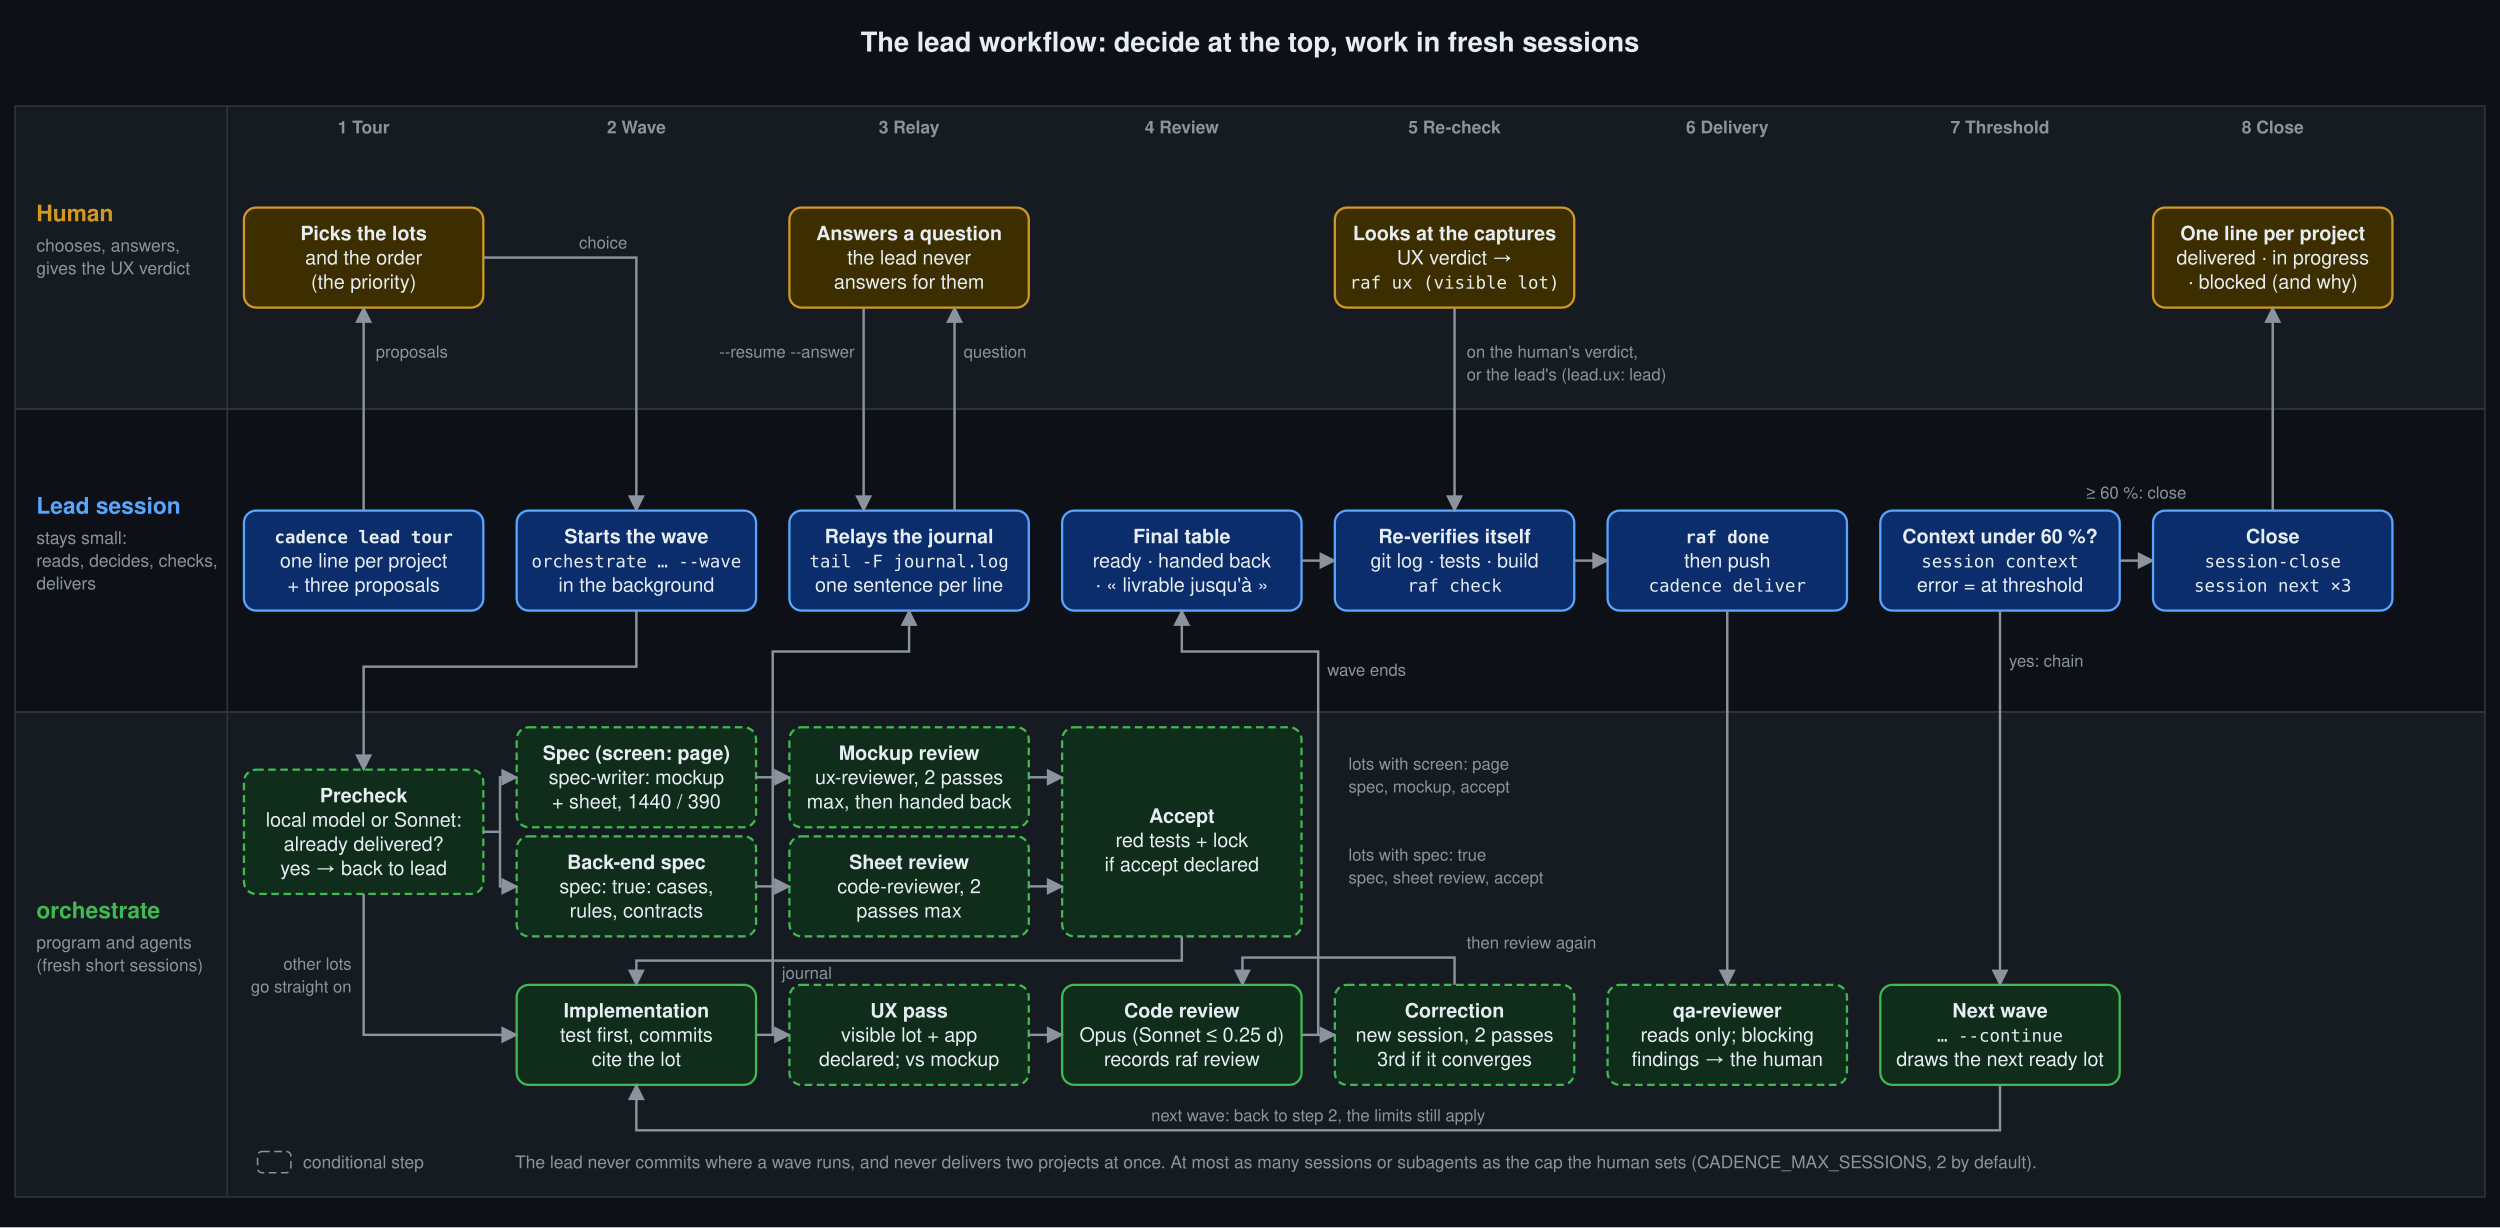
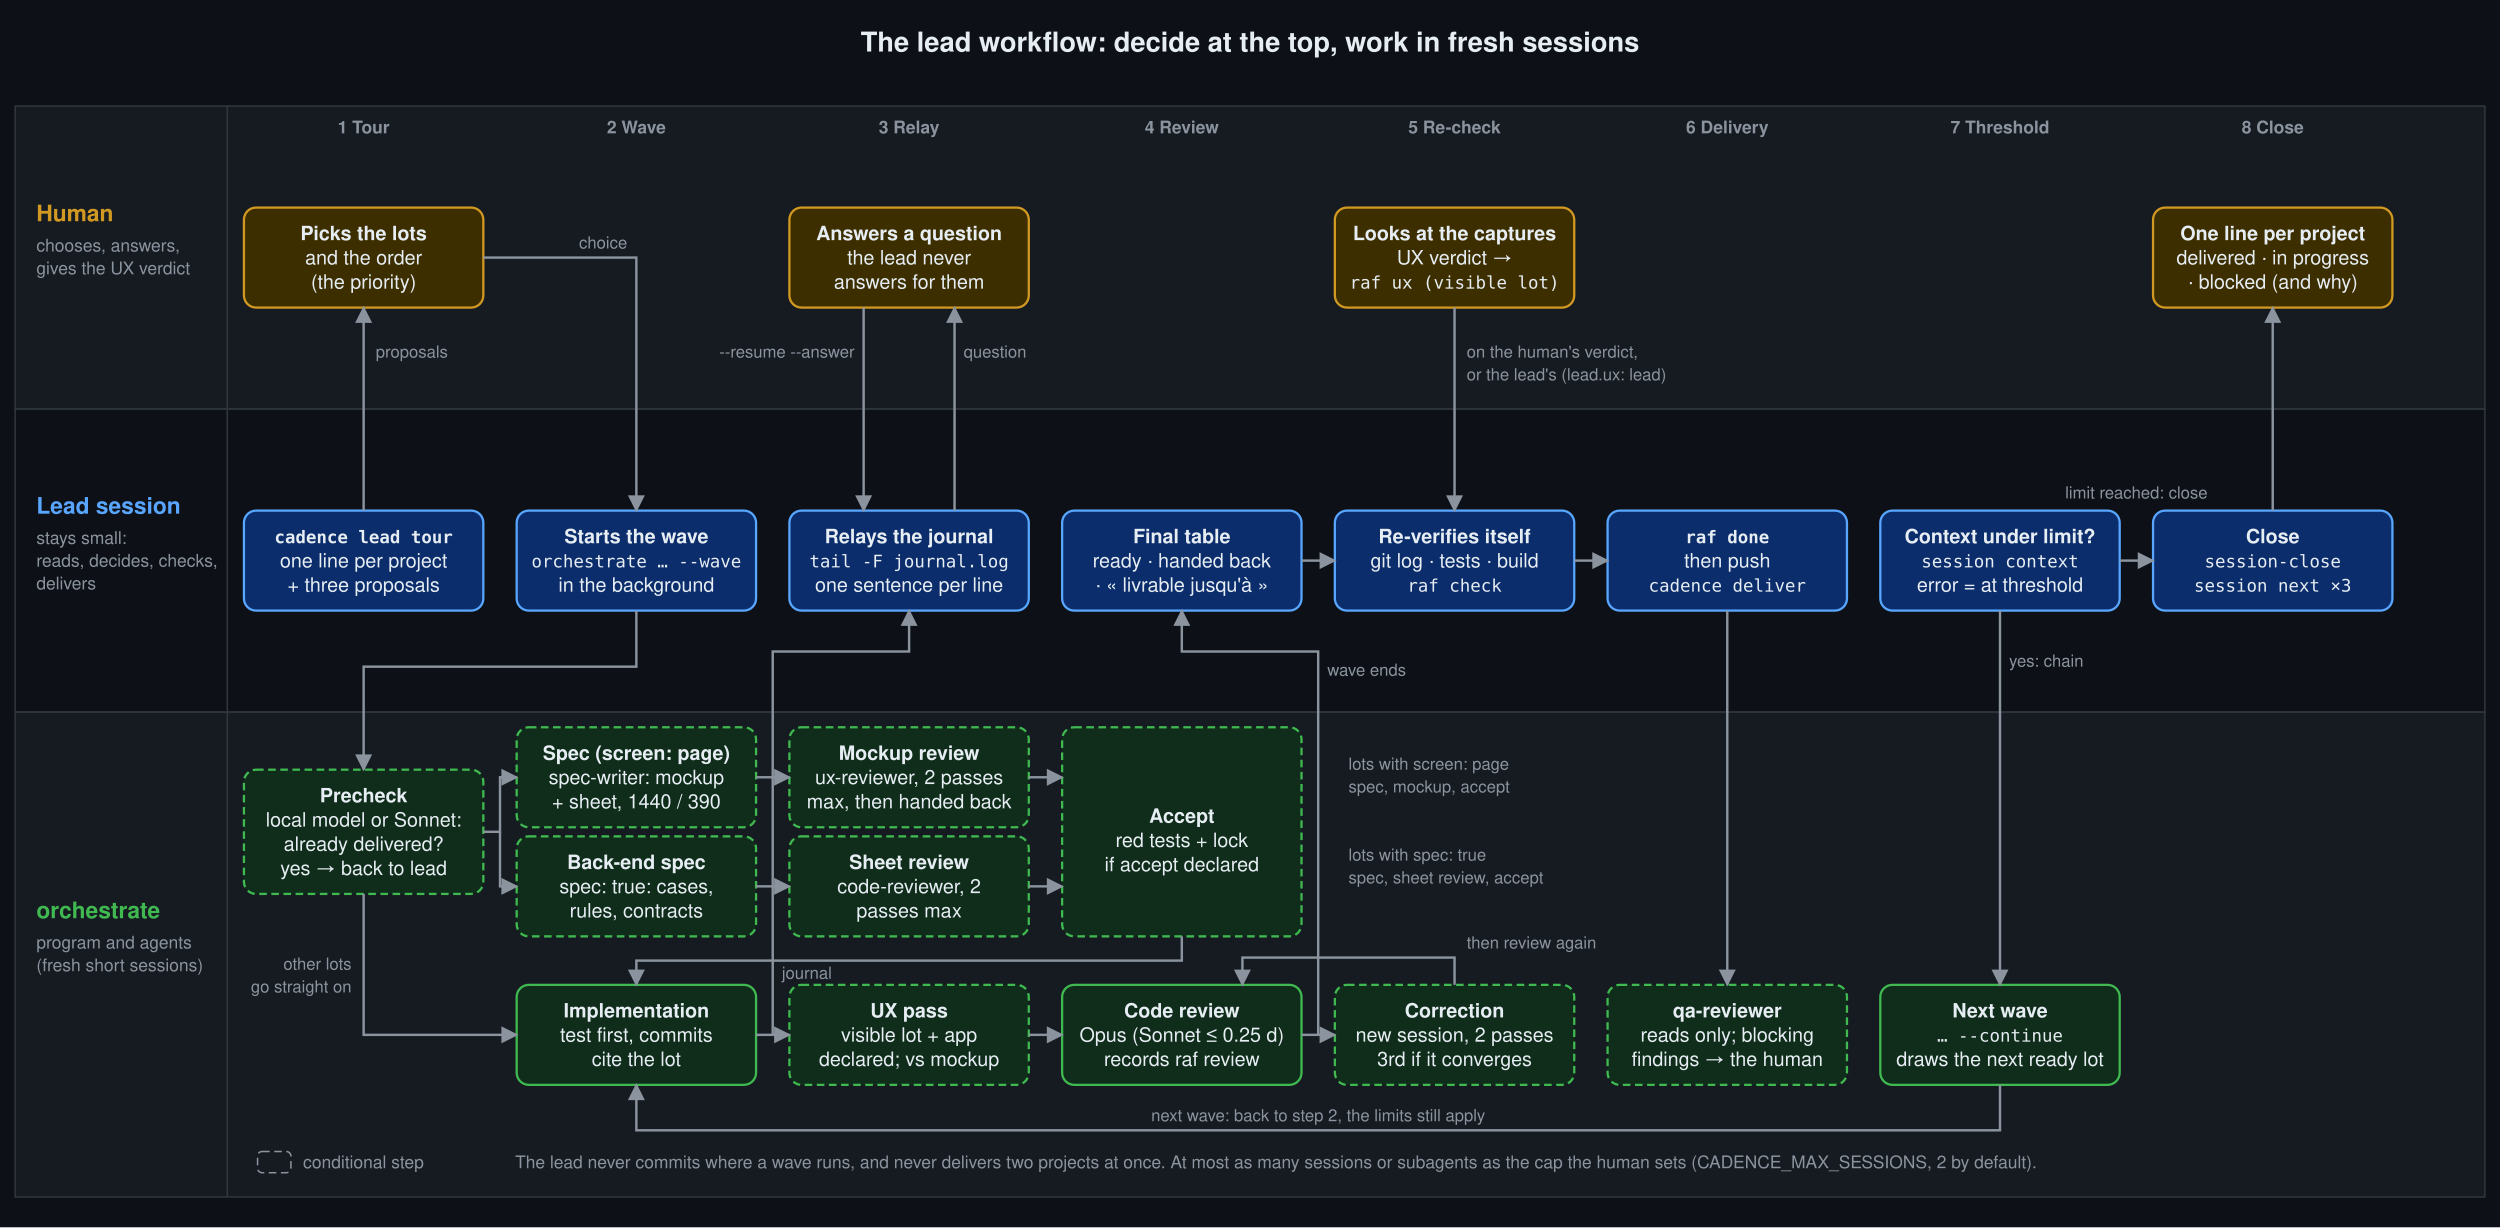
<svg xmlns="http://www.w3.org/2000/svg" viewBox="0 0 1650 810" width="1650" height="810" role="img" font-family="-apple-system,BlinkMacSystemFont,'Segoe UI',Helvetica,Arial,sans-serif" font-size="13" fill="#e6edf3">
  <defs>
    <marker id="arr" viewBox="0 0 10 10" refX="9" refY="5" markerWidth="7" markerHeight="7" orient="auto-start-reverse">
      <path d="M0,0 L10,5 L0,10 z" fill="#8b949e" />
    </marker>
    <marker id="arrw" viewBox="0 0 10 10" refX="9" refY="5" markerWidth="7" markerHeight="7" orient="auto-start-reverse">
      <path d="M0,0 L10,5 L0,10 z" fill="#ff7b72" />
    </marker>
  </defs>
  <rect width="1650" height="810" fill="#0d1117" />
  <text x="825" y="34" text-anchor="middle" font-size="18" font-weight="600">The lead workflow: decide at the top, work in fresh sessions</text>
  <rect x="10" y="70" width="1630" height="200" fill="#161b22" stroke="#30363d" />
  <line x1="150" y1="70" x2="150" y2="270" stroke="#30363d" />
  <text x="24" y="146" font-weight="700" font-size="15" fill="#d29922">Human</text>
  <text x="24" y="166" font-size="11.5" fill="#8b949e">chooses, answers,</text>
  <text x="24" y="181" font-size="11.5" fill="#8b949e">gives the UX verdict</text>
  <rect x="10" y="270" width="1630" height="200" fill="#0d1117" stroke="#30363d" />
  <line x1="150" y1="270" x2="150" y2="470" stroke="#30363d" />
  <text x="24" y="339" font-weight="700" font-size="15" fill="#58a6ff">Lead session</text>
  <text x="24" y="359" font-size="11.5" fill="#8b949e">stays small:</text>
  <text x="24" y="374" font-size="11.5" fill="#8b949e">reads, decides, checks,</text>
  <text x="24" y="389" font-size="11.5" fill="#8b949e">delivers</text>
  <rect x="10" y="470" width="1630" height="320" fill="#161b22" stroke="#30363d" />
  <line x1="150" y1="470" x2="150" y2="790" stroke="#30363d" />
  <text x="24" y="606" font-weight="700" font-size="15" fill="#3fb950">orchestrate</text>
  <text x="24" y="626" font-size="11.5" fill="#8b949e">program and agents</text>
  <text x="24" y="641" font-size="11.5" fill="#8b949e">(fresh short sessions)</text>
  <text x="240" y="88" text-anchor="middle" font-size="11.5" font-weight="600" fill="#8b949e">1 Tour</text>
  <text x="420" y="88" text-anchor="middle" font-size="11.5" font-weight="600" fill="#8b949e">2 Wave</text>
  <text x="600" y="88" text-anchor="middle" font-size="11.5" font-weight="600" fill="#8b949e">3 Relay</text>
  <text x="780" y="88" text-anchor="middle" font-size="11.5" font-weight="600" fill="#8b949e">4 Review</text>
  <text x="960" y="88" text-anchor="middle" font-size="11.5" font-weight="600" fill="#8b949e">5 Re-check</text>
  <text x="1140" y="88" text-anchor="middle" font-size="11.5" font-weight="600" fill="#8b949e">6 Delivery</text>
  <text x="1320" y="88" text-anchor="middle" font-size="11.5" font-weight="600" fill="#8b949e">7 Threshold</text>
  <text x="1500" y="88" text-anchor="middle" font-size="11.5" font-weight="600" fill="#8b949e">8 Close</text>
  <g id="tour">
    <rect x="161" y="337" width="158" height="66" rx="8" fill="#0c2d6b" stroke="#58a6ff" stroke-width="1.5" />
    <text x="240" y="358.5" text-anchor="middle" font-weight="600" font-family="ui-monospace,SFMono-Regular,Menlo,monospace" font-size="11.5">cadence lead tour</text>
    <text x="240" y="374.5" text-anchor="middle">one line per project</text>
    <text x="240" y="390.5" text-anchor="middle">+ three proposals</text>
  </g>
  <g id="choose">
    <rect x="161" y="137" width="158" height="66" rx="8" fill="#3d2e00" stroke="#d29922" stroke-width="1.5" />
    <text x="240" y="158.5" text-anchor="middle" font-weight="600">Picks the lots</text>
    <text x="240" y="174.5" text-anchor="middle">and the order</text>
    <text x="240" y="190.5" text-anchor="middle">(the priority)</text>
  </g>
  <g id="launch">
    <rect x="341" y="337" width="158" height="66" rx="8" fill="#0c2d6b" stroke="#58a6ff" stroke-width="1.5" />
    <text x="420" y="358.5" text-anchor="middle" font-weight="600">Starts the wave</text>
    <text x="420" y="374.5" text-anchor="middle" font-family="ui-monospace,SFMono-Regular,Menlo,monospace" font-size="11.5">orchestrate … --wave</text>
    <text x="420" y="390.5" text-anchor="middle">in the background</text>
  </g>
  <g id="precheck">
    <rect x="161" y="508" width="158" height="82" rx="8" fill="#0f2d1a" stroke="#3fb950" stroke-width="1.5" stroke-dasharray="5 3" />
    <text x="240" y="529.5" text-anchor="middle" font-weight="600">Precheck</text>
    <text x="240" y="545.5" text-anchor="middle">local model or Sonnet:</text>
    <text x="240" y="561.5" text-anchor="middle">already delivered?</text>
    <text x="240" y="577.5" text-anchor="middle">yes → back to lead</text>
  </g>
  <g id="spec">
    <rect x="341" y="480" width="158" height="66" rx="8" fill="#0f2d1a" stroke="#3fb950" stroke-width="1.5" stroke-dasharray="5 3" />
    <text x="420" y="501.5" text-anchor="middle" font-weight="600">Spec (screen: page)</text>
    <text x="420" y="517.5" text-anchor="middle">spec-writer: mockup</text>
    <text x="420" y="533.5" text-anchor="middle">+ sheet, 1440 / 390</text>
  </g>
  <g id="mockup">
    <rect x="521" y="480" width="158" height="66" rx="8" fill="#0f2d1a" stroke="#3fb950" stroke-width="1.5" stroke-dasharray="5 3" />
    <text x="600" y="501.5" text-anchor="middle" font-weight="600">Mockup review</text>
    <text x="600" y="517.5" text-anchor="middle">ux-reviewer, 2 passes</text>
    <text x="600" y="533.5" text-anchor="middle">max, then handed back</text>
  </g>
  <g id="backspec">
    <rect x="341" y="552" width="158" height="66" rx="8" fill="#0f2d1a" stroke="#3fb950" stroke-width="1.5" stroke-dasharray="5 3" />
    <text x="420" y="573.5" text-anchor="middle" font-weight="600">Back-end spec</text>
    <text x="420" y="589.5" text-anchor="middle">spec: true: cases,</text>
    <text x="420" y="605.5" text-anchor="middle">rules, contracts</text>
  </g>
  <g id="sheetreview">
    <rect x="521" y="552" width="158" height="66" rx="8" fill="#0f2d1a" stroke="#3fb950" stroke-width="1.5" stroke-dasharray="5 3" />
    <text x="600" y="573.5" text-anchor="middle" font-weight="600">Sheet review</text>
    <text x="600" y="589.5" text-anchor="middle">code-reviewer, 2</text>
    <text x="600" y="605.5" text-anchor="middle">passes max</text>
  </g>
  <g id="accept">
    <rect x="701" y="480" width="158" height="138" rx="8" fill="#0f2d1a" stroke="#3fb950" stroke-width="1.5" stroke-dasharray="5 3" />
    <text x="780" y="543" text-anchor="middle" font-weight="600">Accept</text>
    <text x="780" y="559" text-anchor="middle">red tests + lock</text>
    <text x="780" y="575" text-anchor="middle">if accept declared</text>
  </g>
  <g id="implement">
    <rect x="341" y="650" width="158" height="66" rx="8" fill="#0f2d1a" stroke="#3fb950" stroke-width="1.5" />
    <text x="420" y="671.5" text-anchor="middle" font-weight="600">Implementation</text>
    <text x="420" y="687.5" text-anchor="middle">test first, commits</text>
    <text x="420" y="703.5" text-anchor="middle">cite the lot</text>
  </g>
  <g id="relay">
    <rect x="521" y="337" width="158" height="66" rx="8" fill="#0c2d6b" stroke="#58a6ff" stroke-width="1.5" />
    <text x="600" y="358.5" text-anchor="middle" font-weight="600">Relays the journal</text>
    <text x="600" y="374.5" text-anchor="middle" font-family="ui-monospace,SFMono-Regular,Menlo,monospace" font-size="11.5">tail -F journal.log</text>
    <text x="600" y="390.5" text-anchor="middle">one sentence per line</text>
  </g>
  <g id="answer">
    <rect x="521" y="137" width="158" height="66" rx="8" fill="#3d2e00" stroke="#d29922" stroke-width="1.5" />
    <text x="600" y="158.5" text-anchor="middle" font-weight="600">Answers a question</text>
    <text x="600" y="174.5" text-anchor="middle">the lead never</text>
    <text x="600" y="190.5" text-anchor="middle">answers for them</text>
  </g>
  <g id="uxpass">
    <rect x="521" y="650" width="158" height="66" rx="8" fill="#0f2d1a" stroke="#3fb950" stroke-width="1.5" stroke-dasharray="5 3" />
    <text x="600" y="671.5" text-anchor="middle" font-weight="600">UX pass</text>
    <text x="600" y="687.5" text-anchor="middle">visible lot + app</text>
    <text x="600" y="703.5" text-anchor="middle">declared; vs mockup</text>
  </g>
  <g id="codereview">
    <rect x="701" y="650" width="158" height="66" rx="8" fill="#0f2d1a" stroke="#3fb950" stroke-width="1.5" />
    <text x="780" y="671.5" text-anchor="middle" font-weight="600">Code review</text>
    <text x="780" y="687.5" text-anchor="middle">Opus (Sonnet ≤ 0.25 d)</text>
    <text x="780" y="703.5" text-anchor="middle">records raf review</text>
  </g>
  <g id="fix">
    <rect x="881" y="650" width="158" height="66" rx="8" fill="#0f2d1a" stroke="#3fb950" stroke-width="1.5" stroke-dasharray="5 3" />
    <text x="960" y="671.5" text-anchor="middle" font-weight="600">Correction</text>
    <text x="960" y="687.5" text-anchor="middle">new session, 2 passes</text>
    <text x="960" y="703.5" text-anchor="middle">3rd if it converges</text>
  </g>
  <g id="table">
    <rect x="701" y="337" width="158" height="66" rx="8" fill="#0c2d6b" stroke="#58a6ff" stroke-width="1.5" />
    <text x="780" y="358.5" text-anchor="middle" font-weight="600">Final table</text>
    <text x="780" y="374.5" text-anchor="middle">ready · handed back</text>
    <text x="780" y="390.5" text-anchor="middle">· « livrable jusqu'à »</text>
  </g>
  <g id="recheck">
    <rect x="881" y="337" width="158" height="66" rx="8" fill="#0c2d6b" stroke="#58a6ff" stroke-width="1.5" />
    <text x="960" y="358.5" text-anchor="middle" font-weight="600">Re-verifies itself</text>
    <text x="960" y="374.5" text-anchor="middle">git log · tests · build</text>
    <text x="960" y="390.5" text-anchor="middle" font-family="ui-monospace,SFMono-Regular,Menlo,monospace" font-size="11.5">raf check</text>
  </g>
  <g id="uxverdict">
    <rect x="881" y="137" width="158" height="66" rx="8" fill="#3d2e00" stroke="#d29922" stroke-width="1.5" />
    <text x="960" y="158.5" text-anchor="middle" font-weight="600">Looks at the captures</text>
    <text x="960" y="174.5" text-anchor="middle">UX verdict →</text>
    <text x="960" y="190.5" text-anchor="middle" font-family="ui-monospace,SFMono-Regular,Menlo,monospace" font-size="11.5">raf ux (visible lot)</text>
  </g>
  <g id="done">
    <rect x="1061" y="337" width="158" height="66" rx="8" fill="#0c2d6b" stroke="#58a6ff" stroke-width="1.5" />
    <text x="1140" y="358.5" text-anchor="middle" font-weight="600" font-family="ui-monospace,SFMono-Regular,Menlo,monospace" font-size="11.5">raf done</text>
    <text x="1140" y="374.5" text-anchor="middle">then push</text>
    <text x="1140" y="390.5" text-anchor="middle" font-family="ui-monospace,SFMono-Regular,Menlo,monospace" font-size="11.5">cadence deliver</text>
  </g>
  <g id="qa">
    <rect x="1061" y="650" width="158" height="66" rx="8" fill="#0f2d1a" stroke="#3fb950" stroke-width="1.5" stroke-dasharray="5 3" />
    <text x="1140" y="671.5" text-anchor="middle" font-weight="600">qa-reviewer</text>
    <text x="1140" y="687.5" text-anchor="middle">reads only; blocking</text>
    <text x="1140" y="703.5" text-anchor="middle">findings → the human</text>
  </g>
  <g id="ctx">
    <rect x="1241" y="337" width="158" height="66" rx="8" fill="#0c2d6b" stroke="#58a6ff" stroke-width="1.5" />
-     <text x="1320" y="358.5" text-anchor="middle" font-weight="600">Context under 60 %?</text>
+     <text x="1320" y="358.5" text-anchor="middle" font-weight="600">Context under limit?</text>
    <text x="1320" y="374.5" text-anchor="middle" font-family="ui-monospace,SFMono-Regular,Menlo,monospace" font-size="11.5">session context</text>
    <text x="1320" y="390.5" text-anchor="middle">error = at threshold</text>
  </g>
  <g id="next">
    <rect x="1241" y="650" width="158" height="66" rx="8" fill="#0f2d1a" stroke="#3fb950" stroke-width="1.5" />
    <text x="1320" y="671.5" text-anchor="middle" font-weight="600">Next wave</text>
    <text x="1320" y="687.5" text-anchor="middle" font-family="ui-monospace,SFMono-Regular,Menlo,monospace" font-size="11.5">… --continue</text>
    <text x="1320" y="703.5" text-anchor="middle">draws the next ready lot</text>
  </g>
  <g id="close">
    <rect x="1421" y="337" width="158" height="66" rx="8" fill="#0c2d6b" stroke="#58a6ff" stroke-width="1.5" />
    <text x="1500" y="358.5" text-anchor="middle" font-weight="600">Close</text>
    <text x="1500" y="374.5" text-anchor="middle" font-family="ui-monospace,SFMono-Regular,Menlo,monospace" font-size="11.5">session-close</text>
    <text x="1500" y="390.5" text-anchor="middle" font-family="ui-monospace,SFMono-Regular,Menlo,monospace" font-size="11.5">session next ×3</text>
  </g>
  <g id="report">
    <rect x="1421" y="137" width="158" height="66" rx="8" fill="#3d2e00" stroke="#d29922" stroke-width="1.5" />
    <text x="1500" y="158.5" text-anchor="middle" font-weight="600">One line per project</text>
    <text x="1500" y="174.5" text-anchor="middle">delivered · in progress</text>
    <text x="1500" y="190.5" text-anchor="middle">· blocked (and why)</text>
  </g>
  <polyline points="240,337 240,203" fill="none" stroke="#8b949e" stroke-width="1.6" marker-end="url(#arr)" />
  <text x="248" y="236" text-anchor="start" font-size="11" fill="#8b949e" class="lbl">proposals</text>
  <polyline points="319,170 420,170 420,337" fill="none" stroke="#8b949e" stroke-width="1.6" marker-end="url(#arr)" />
  <text x="414" y="164" text-anchor="end" font-size="11" fill="#8b949e" class="lbl">choice</text>
  <polyline points="499,683 521,683" fill="none" stroke="#8b949e" stroke-width="1.6" marker-end="url(#arr)" />
  <polyline points="679,683 701,683" fill="none" stroke="#8b949e" stroke-width="1.6" marker-end="url(#arr)" />
  <polyline points="859,683 881,683" fill="none" stroke="#8b949e" stroke-width="1.6" marker-end="url(#arr)" />
  <polyline points="960,650 960,632 820,632 820,650" fill="none" stroke="#8b949e" stroke-width="1.6" marker-end="url(#arr)" />
  <text x="968" y="626" text-anchor="start" font-size="11" fill="#8b949e" class="lbl">then review again</text>
  <polyline points="870,683 870,430 780,430 780,403" fill="none" stroke="#8b949e" stroke-width="1.6" marker-end="url(#arr)" />
  <text x="876" y="446" text-anchor="start" font-size="11" fill="#8b949e" class="lbl">wave ends</text>
  <polyline points="510,683 510,430 600,430 600,403" fill="none" stroke="#8b949e" stroke-width="1.6" marker-end="url(#arr)" />
  <text x="516" y="646" text-anchor="start" font-size="11" fill="#8b949e" class="lbl">journal</text>
  <polyline points="630,337 630,203" fill="none" stroke="#8b949e" stroke-width="1.6" marker-end="url(#arr)" />
  <text x="636" y="236" text-anchor="start" font-size="11" fill="#8b949e" class="lbl">question</text>
  <polyline points="570,203 570,337" fill="none" stroke="#8b949e" stroke-width="1.6" marker-end="url(#arr)" />
  <text x="564" y="236" text-anchor="end" font-size="11" class="lbl" fill="#8b949e">--resume --answer</text>
  <polyline points="859,370 881,370" fill="none" stroke="#8b949e" stroke-width="1.6" marker-end="url(#arr)" />
  <polyline points="960,203 960,337" fill="none" stroke="#8b949e" stroke-width="1.6" marker-end="url(#arr)" />
  <text x="968" y="236" text-anchor="start" font-size="11" fill="#8b949e" class="lbl">on the human's verdict,</text>
  <text x="968" y="251" text-anchor="start" font-size="11" fill="#8b949e" class="lbl">or the lead's (lead.ux: lead)</text>
  <polyline points="1039,370 1061,370" fill="none" stroke="#8b949e" stroke-width="1.6" marker-end="url(#arr)" />
  <polyline points="1140,403 1140,650" fill="none" stroke="#8b949e" stroke-width="1.6" marker-end="url(#arr)" />
  <polyline points="1320,403 1320,650" fill="none" stroke="#8b949e" stroke-width="1.6" marker-end="url(#arr)" />
  <text x="1326" y="440" text-anchor="start" font-size="11" fill="#8b949e" class="lbl">yes: chain</text>
  <polyline points="1399,370 1421,370" fill="none" stroke="#8b949e" stroke-width="1.6" marker-end="url(#arr)" />
-   <text x="1410" y="329" text-anchor="middle" font-size="11" fill="#8b949e" class="lbl">≥ 60 %: close</text>
+   <text x="1410" y="329" text-anchor="middle" font-size="11" fill="#8b949e" class="lbl">limit reached: close</text>
  <polyline points="1500,337 1500,203" fill="none" stroke="#8b949e" stroke-width="1.6" marker-end="url(#arr)" />
  <polyline points="1320,716 1320,746 420,746 420,716" fill="none" stroke="#8b949e" stroke-width="1.6" marker-end="url(#arr)" />
  <text x="870" y="740" text-anchor="middle" font-size="11" fill="#8b949e" class="lbl">next wave: back to step 2, the limits still apply</text>
  <rect x="170" y="760" width="22" height="14" rx="3" fill="none" stroke="#8b949e" stroke-dasharray="5 3" />
  <text x="200" y="771" font-size="11.5" fill="#8b949e">conditional step</text>
  <text x="340" y="771" font-size="11.5" fill="#8b949e">The lead never commits where a wave runs, and never delivers two projects at once. At most as many sessions or subagents as the cap the human sets (CADENCE_MAX_SESSIONS, 2 by default).</text>
  <polyline points="420,403 420,440 240,440 240,508" fill="none" stroke="#8b949e" stroke-width="1.6" marker-end="url(#arr)" />
  <polyline points="319,549 330,549 330,513 341,513" fill="none" stroke="#8b949e" stroke-width="1.6" marker-end="url(#arr)" />
  <polyline points="330,549 330,585 341,585" fill="none" stroke="#8b949e" stroke-width="1.6" marker-end="url(#arr)" />
  <polyline points="499,513 521,513" fill="none" stroke="#8b949e" stroke-width="1.6" marker-end="url(#arr)" />
  <polyline points="679,513 701,513" fill="none" stroke="#8b949e" stroke-width="1.6" marker-end="url(#arr)" />
  <polyline points="499,585 521,585" fill="none" stroke="#8b949e" stroke-width="1.6" marker-end="url(#arr)" />
  <polyline points="679,585 701,585" fill="none" stroke="#8b949e" stroke-width="1.6" marker-end="url(#arr)" />
  <polyline points="240,590 240,683 341,683" fill="none" stroke="#8b949e" stroke-width="1.6" marker-end="url(#arr)" />
  <polyline points="780,618 780,634 420,634 420,650" fill="none" stroke="#8b949e" stroke-width="1.6" marker-end="url(#arr)" />
  <text x="232" y="640" text-anchor="end" font-size="11" fill="#8b949e" class="lbl">other lots</text>
  <text x="232" y="655" text-anchor="end" font-size="11" fill="#8b949e" class="lbl">go straight on</text>
  <text x="890" y="508" text-anchor="start" font-size="11" fill="#8b949e" class="lbl">lots with screen: page</text>
  <text x="890" y="523" text-anchor="start" font-size="11" fill="#8b949e" class="lbl">spec, mockup, accept</text>
  <text x="890" y="568" text-anchor="start" font-size="11" fill="#8b949e" class="lbl">lots with spec: true</text>
  <text x="890" y="583" text-anchor="start" font-size="11" fill="#8b949e" class="lbl">spec, sheet review, accept</text>
</svg>
